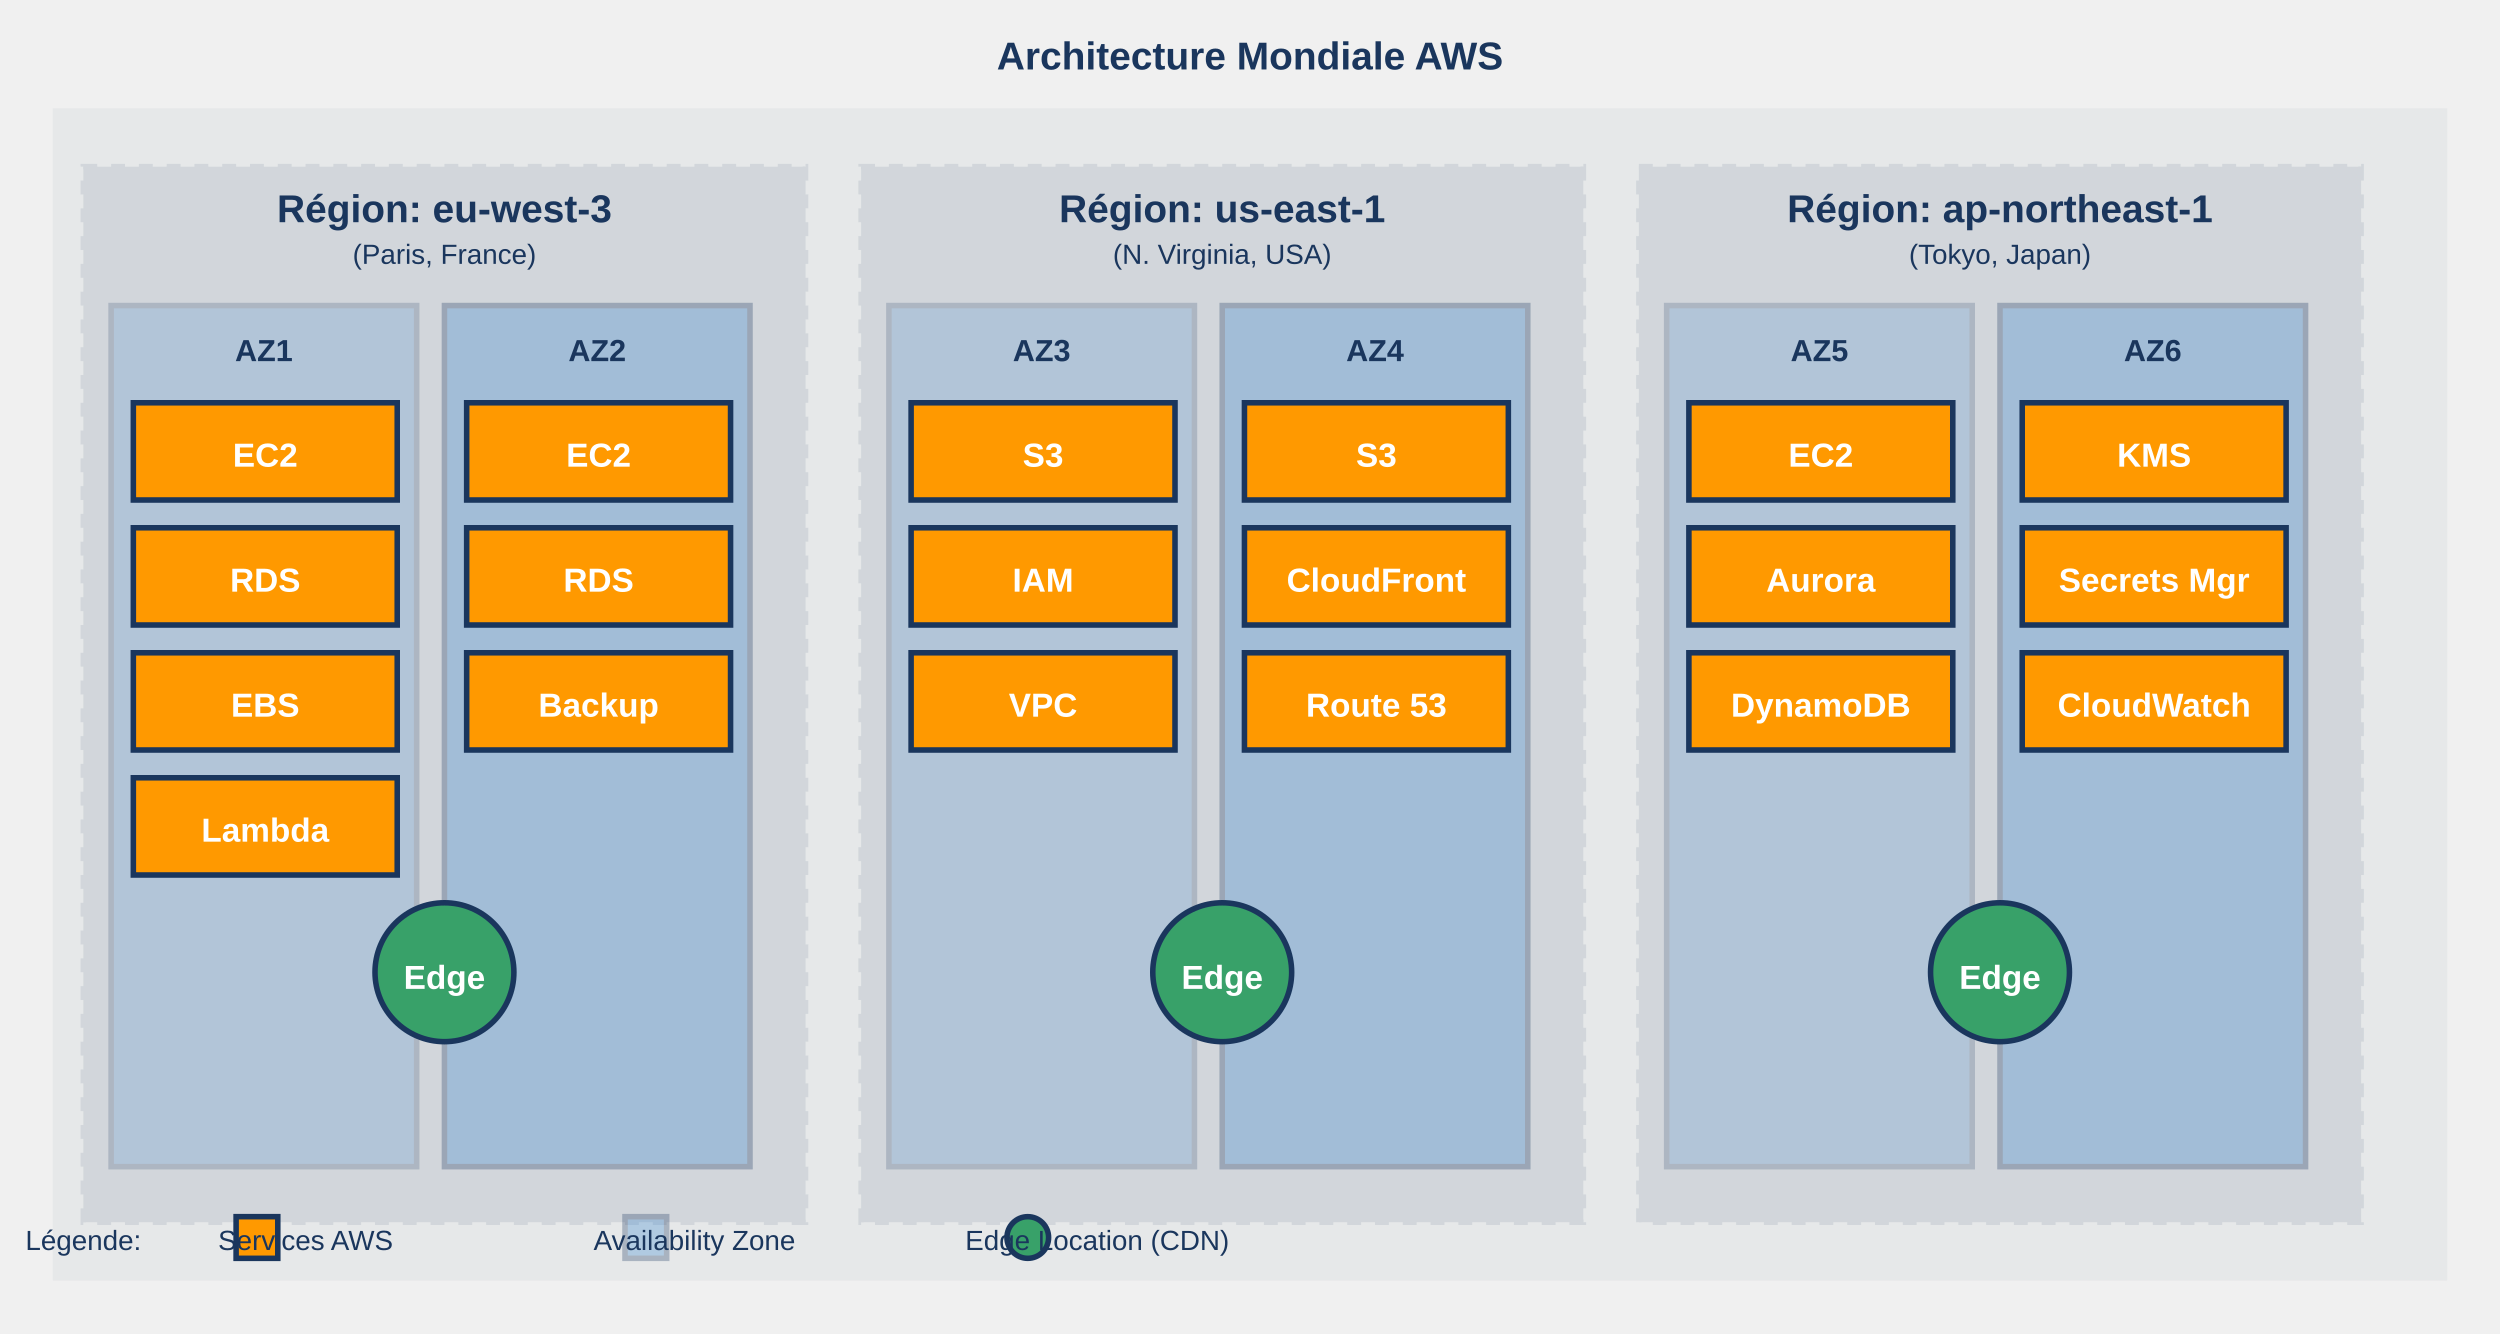
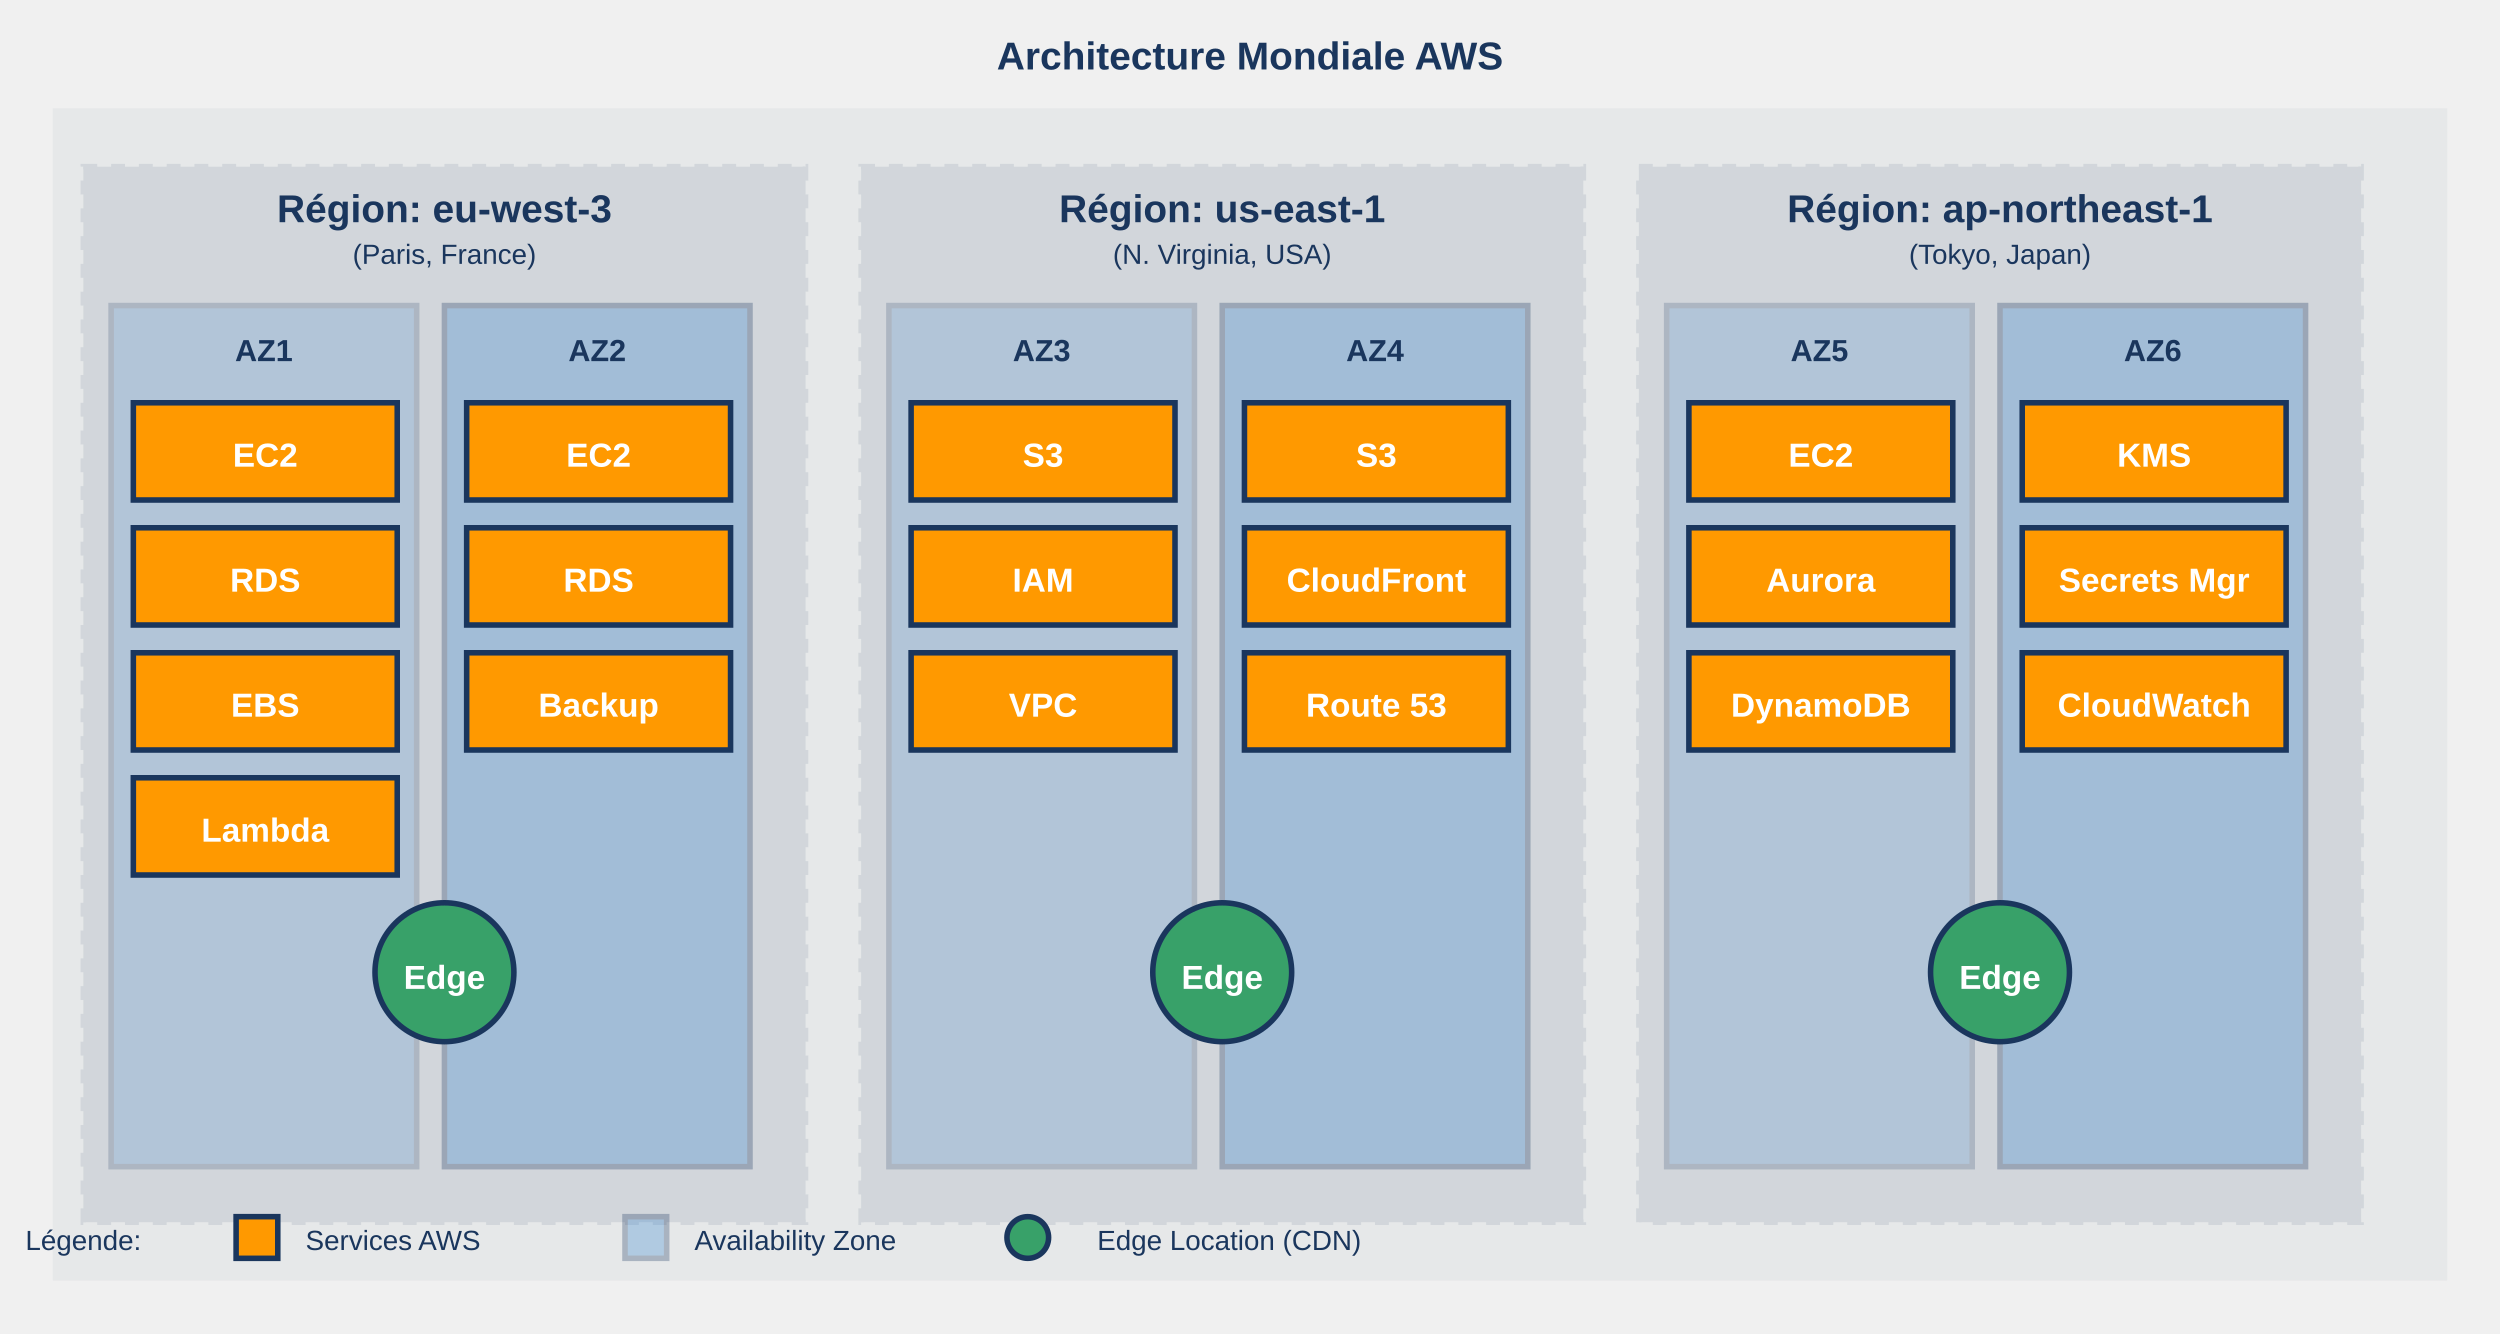
<svg xmlns="http://www.w3.org/2000/svg" viewBox="0 0 900 480">
  <defs>
    <style>
      .aws-orange { fill: #FF9900; stroke: #1A365D; stroke-width: 2; }
      .aws-navy { fill: #1A365D; stroke: #1A365D; stroke-width: 2; }
      .aws-green { fill: #38A169; stroke: #1A365D; stroke-width: 2; }
      .aws-blue { fill: #3182CE; stroke: #1A365D; stroke-width: 2; }
      .text-white { fill: white; font-family: Arial, sans-serif; font-weight: bold; font-size: 12px; text-anchor: middle; }
      .text-dark { fill: #1A365D; font-family: Arial, sans-serif; font-weight: bold; font-size: 11px; text-anchor: middle; }
      .text-title { fill: #1A365D; font-family: Arial, sans-serif; font-weight: bold; font-size: 14px; text-anchor: middle; }
      .text-label { fill: #1A365D; font-family: Arial, sans-serif; font-size: 10px; text-anchor: middle; }
    </style>
  </defs>
  <text x="450" y="25" class="text-title">Architecture Mondiale AWS</text>
  <rect x="20" y="40" width="860" height="420" class="aws-navy" opacity="0.05" />
  <rect x="30" y="60" width="260" height="380" class="aws-navy" opacity="0.1" stroke-dasharray="5,5" />
  <text x="160" y="80" class="text-title">Région: eu-west-3</text>
  <text x="160" y="95" class="text-label">(Paris, France)</text>
  <rect x="40" y="110" width="110" height="310" class="aws-blue" opacity="0.2" />
  <text x="95" y="130" class="text-dark">AZ1</text>
  <rect x="160" y="110" width="110" height="310" class="aws-blue" opacity="0.3" />
  <text x="215" y="130" class="text-dark">AZ2</text>
  <rect x="48" y="145" width="95" height="35" class="aws-orange" />
  <text x="95.5" y="168" class="text-white">EC2</text>
  <rect x="48" y="190" width="95" height="35" class="aws-orange" />
  <text x="95.5" y="213" class="text-white">RDS</text>
  <rect x="48" y="235" width="95" height="35" class="aws-orange" />
  <text x="95.5" y="258" class="text-white">EBS</text>
  <rect x="48" y="280" width="95" height="35" class="aws-orange" />
  <text x="95.5" y="303" class="text-white">Lambda</text>
  <rect x="168" y="145" width="95" height="35" class="aws-orange" />
  <text x="215.5" y="168" class="text-white">EC2</text>
  <rect x="168" y="190" width="95" height="35" class="aws-orange" />
  <text x="215.5" y="213" class="text-white">RDS</text>
  <rect x="168" y="235" width="95" height="35" class="aws-orange" />
  <text x="215.5" y="258" class="text-white">Backup</text>
  <rect x="310" y="60" width="260" height="380" class="aws-navy" opacity="0.1" stroke-dasharray="5,5" />
  <text x="440" y="80" class="text-title">Région: us-east-1</text>
  <text x="440" y="95" class="text-label">(N. Virginia, USA)</text>
  <rect x="320" y="110" width="110" height="310" class="aws-blue" opacity="0.2" />
  <text x="375" y="130" class="text-dark">AZ3</text>
  <rect x="440" y="110" width="110" height="310" class="aws-blue" opacity="0.3" />
  <text x="495" y="130" class="text-dark">AZ4</text>
  <rect x="328" y="145" width="95" height="35" class="aws-orange" />
  <text x="375.5" y="168" class="text-white">S3</text>
  <rect x="328" y="190" width="95" height="35" class="aws-orange" />
  <text x="375.5" y="213" class="text-white">IAM</text>
  <rect x="328" y="235" width="95" height="35" class="aws-orange" />
  <text x="375.5" y="258" class="text-white">VPC</text>
  <rect x="448" y="145" width="95" height="35" class="aws-orange" />
  <text x="495.5" y="168" class="text-white">S3</text>
  <rect x="448" y="190" width="95" height="35" class="aws-orange" />
  <text x="495.5" y="213" class="text-white">CloudFront</text>
  <rect x="448" y="235" width="95" height="35" class="aws-orange" />
  <text x="495.5" y="258" class="text-white">Route 53</text>
  <rect x="590" y="60" width="260" height="380" class="aws-navy" opacity="0.1" stroke-dasharray="5,5" />
  <text x="720" y="80" class="text-title">Région: ap-northeast-1</text>
  <text x="720" y="95" class="text-label">(Tokyo, Japan)</text>
  <rect x="600" y="110" width="110" height="310" class="aws-blue" opacity="0.2" />
  <text x="655" y="130" class="text-dark">AZ5</text>
  <rect x="720" y="110" width="110" height="310" class="aws-blue" opacity="0.3" />
  <text x="775" y="130" class="text-dark">AZ6</text>
  <rect x="608" y="145" width="95" height="35" class="aws-orange" />
  <text x="655.5" y="168" class="text-white">EC2</text>
  <rect x="608" y="190" width="95" height="35" class="aws-orange" />
  <text x="655.5" y="213" class="text-white">Aurora</text>
  <rect x="608" y="235" width="95" height="35" class="aws-orange" />
  <text x="655.5" y="258" class="text-white">DynamoDB</text>
  <rect x="728" y="145" width="95" height="35" class="aws-orange" />
  <text x="775.5" y="168" class="text-white">KMS</text>
  <rect x="728" y="190" width="95" height="35" class="aws-orange" />
  <text x="775.5" y="213" class="text-white">Secrets Mgr</text>
  <rect x="728" y="235" width="95" height="35" class="aws-orange" />
  <text x="775.5" y="258" class="text-white">CloudWatch</text>
  <circle cx="160" cy="350" r="25" class="aws-green" />
  <text x="160" y="356" class="text-white" font-size="10">Edge</text>
  <circle cx="440" cy="350" r="25" class="aws-green" />
  <text x="440" y="356" class="text-white" font-size="10">Edge</text>
  <circle cx="720" cy="350" r="25" class="aws-green" />
  <text x="720" y="356" class="text-white" font-size="10">Edge</text>
  <text x="30" y="450" class="text-label" font-size="9">Légende:</text>
  <rect x="85" y="438" width="15" height="15" class="aws-orange" />
-   <text x="110" y="450" class="text-label" font-size="9">Services AWS</text>
+   <text x="110" y="450" style="text-anchor:start" class="text-label" font-size="9">Services AWS</text>
  <rect x="225" y="438" width="15" height="15" class="aws-blue" opacity="0.3" />
-   <text x="250" y="450" class="text-label" font-size="9">Availability Zone</text>
+   <text x="250" y="450" style="text-anchor:start" class="text-label" font-size="9">Availability Zone</text>
  <circle cx="370" cy="445.5" r="7.5" class="aws-green" />
-   <text x="395" y="450" class="text-label" font-size="9">Edge Location (CDN)</text>
+   <text x="395" y="450" style="text-anchor:start" class="text-label" font-size="9">Edge Location (CDN)</text>
</svg>
